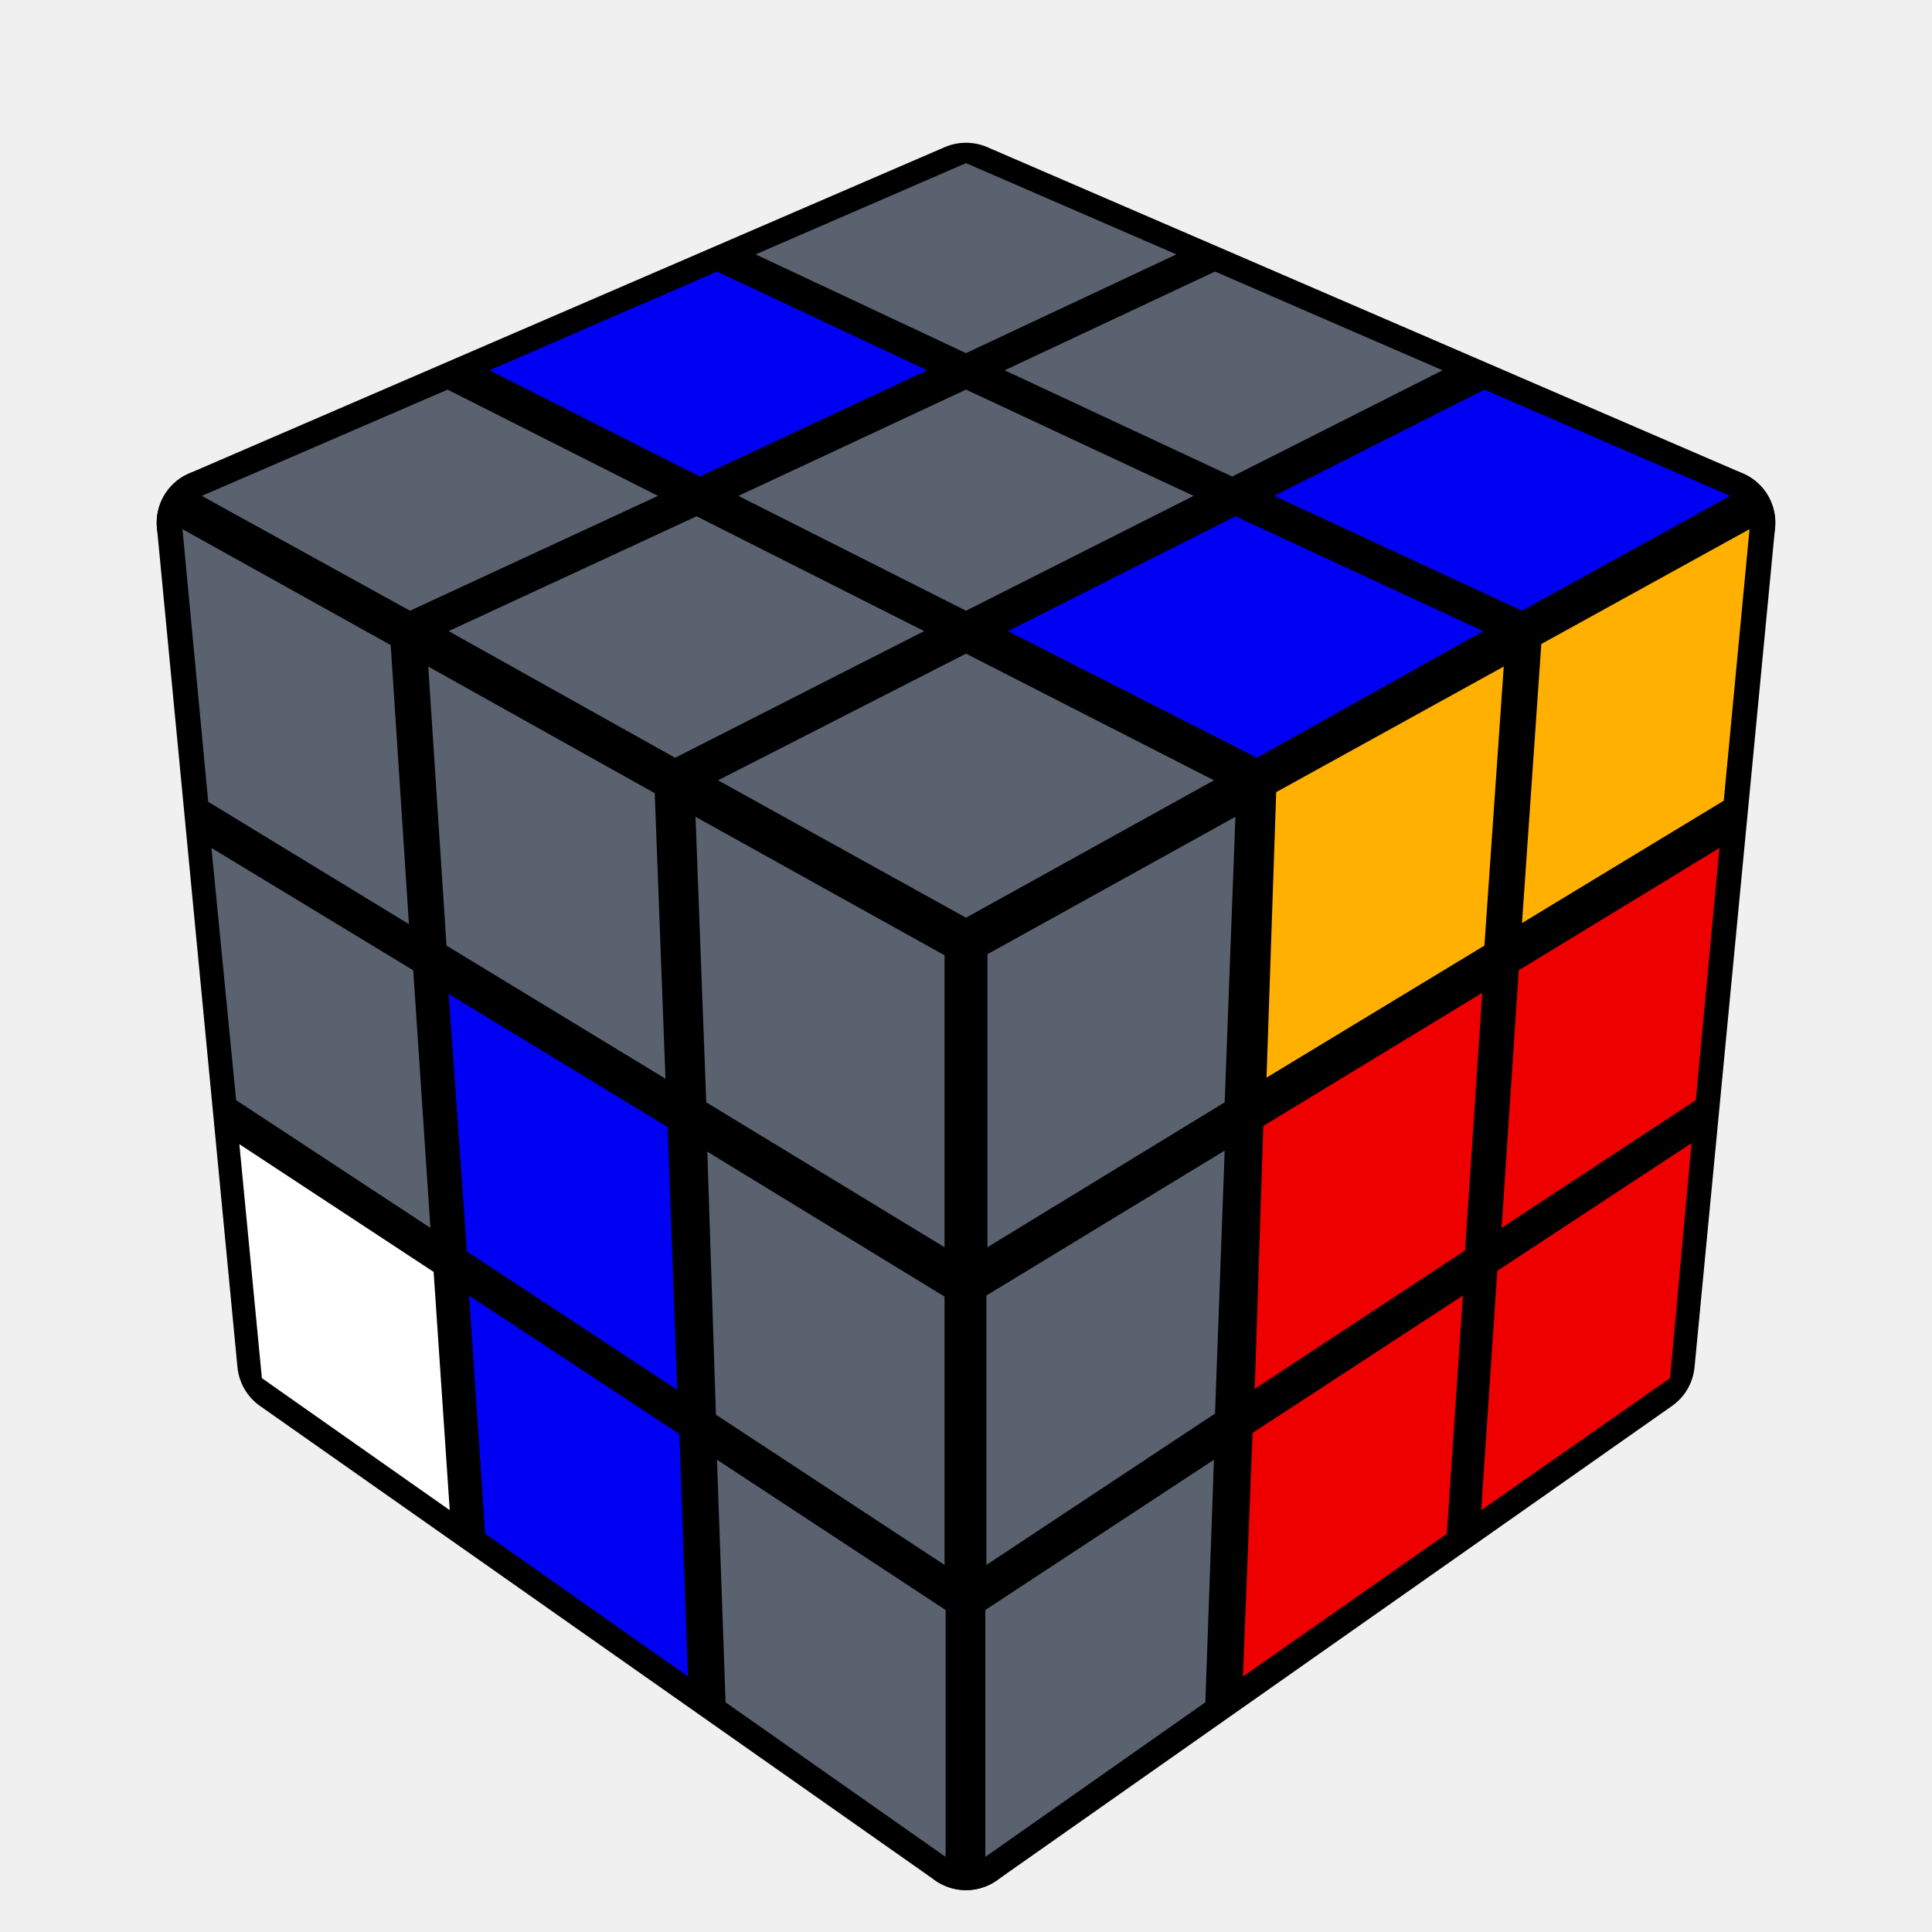
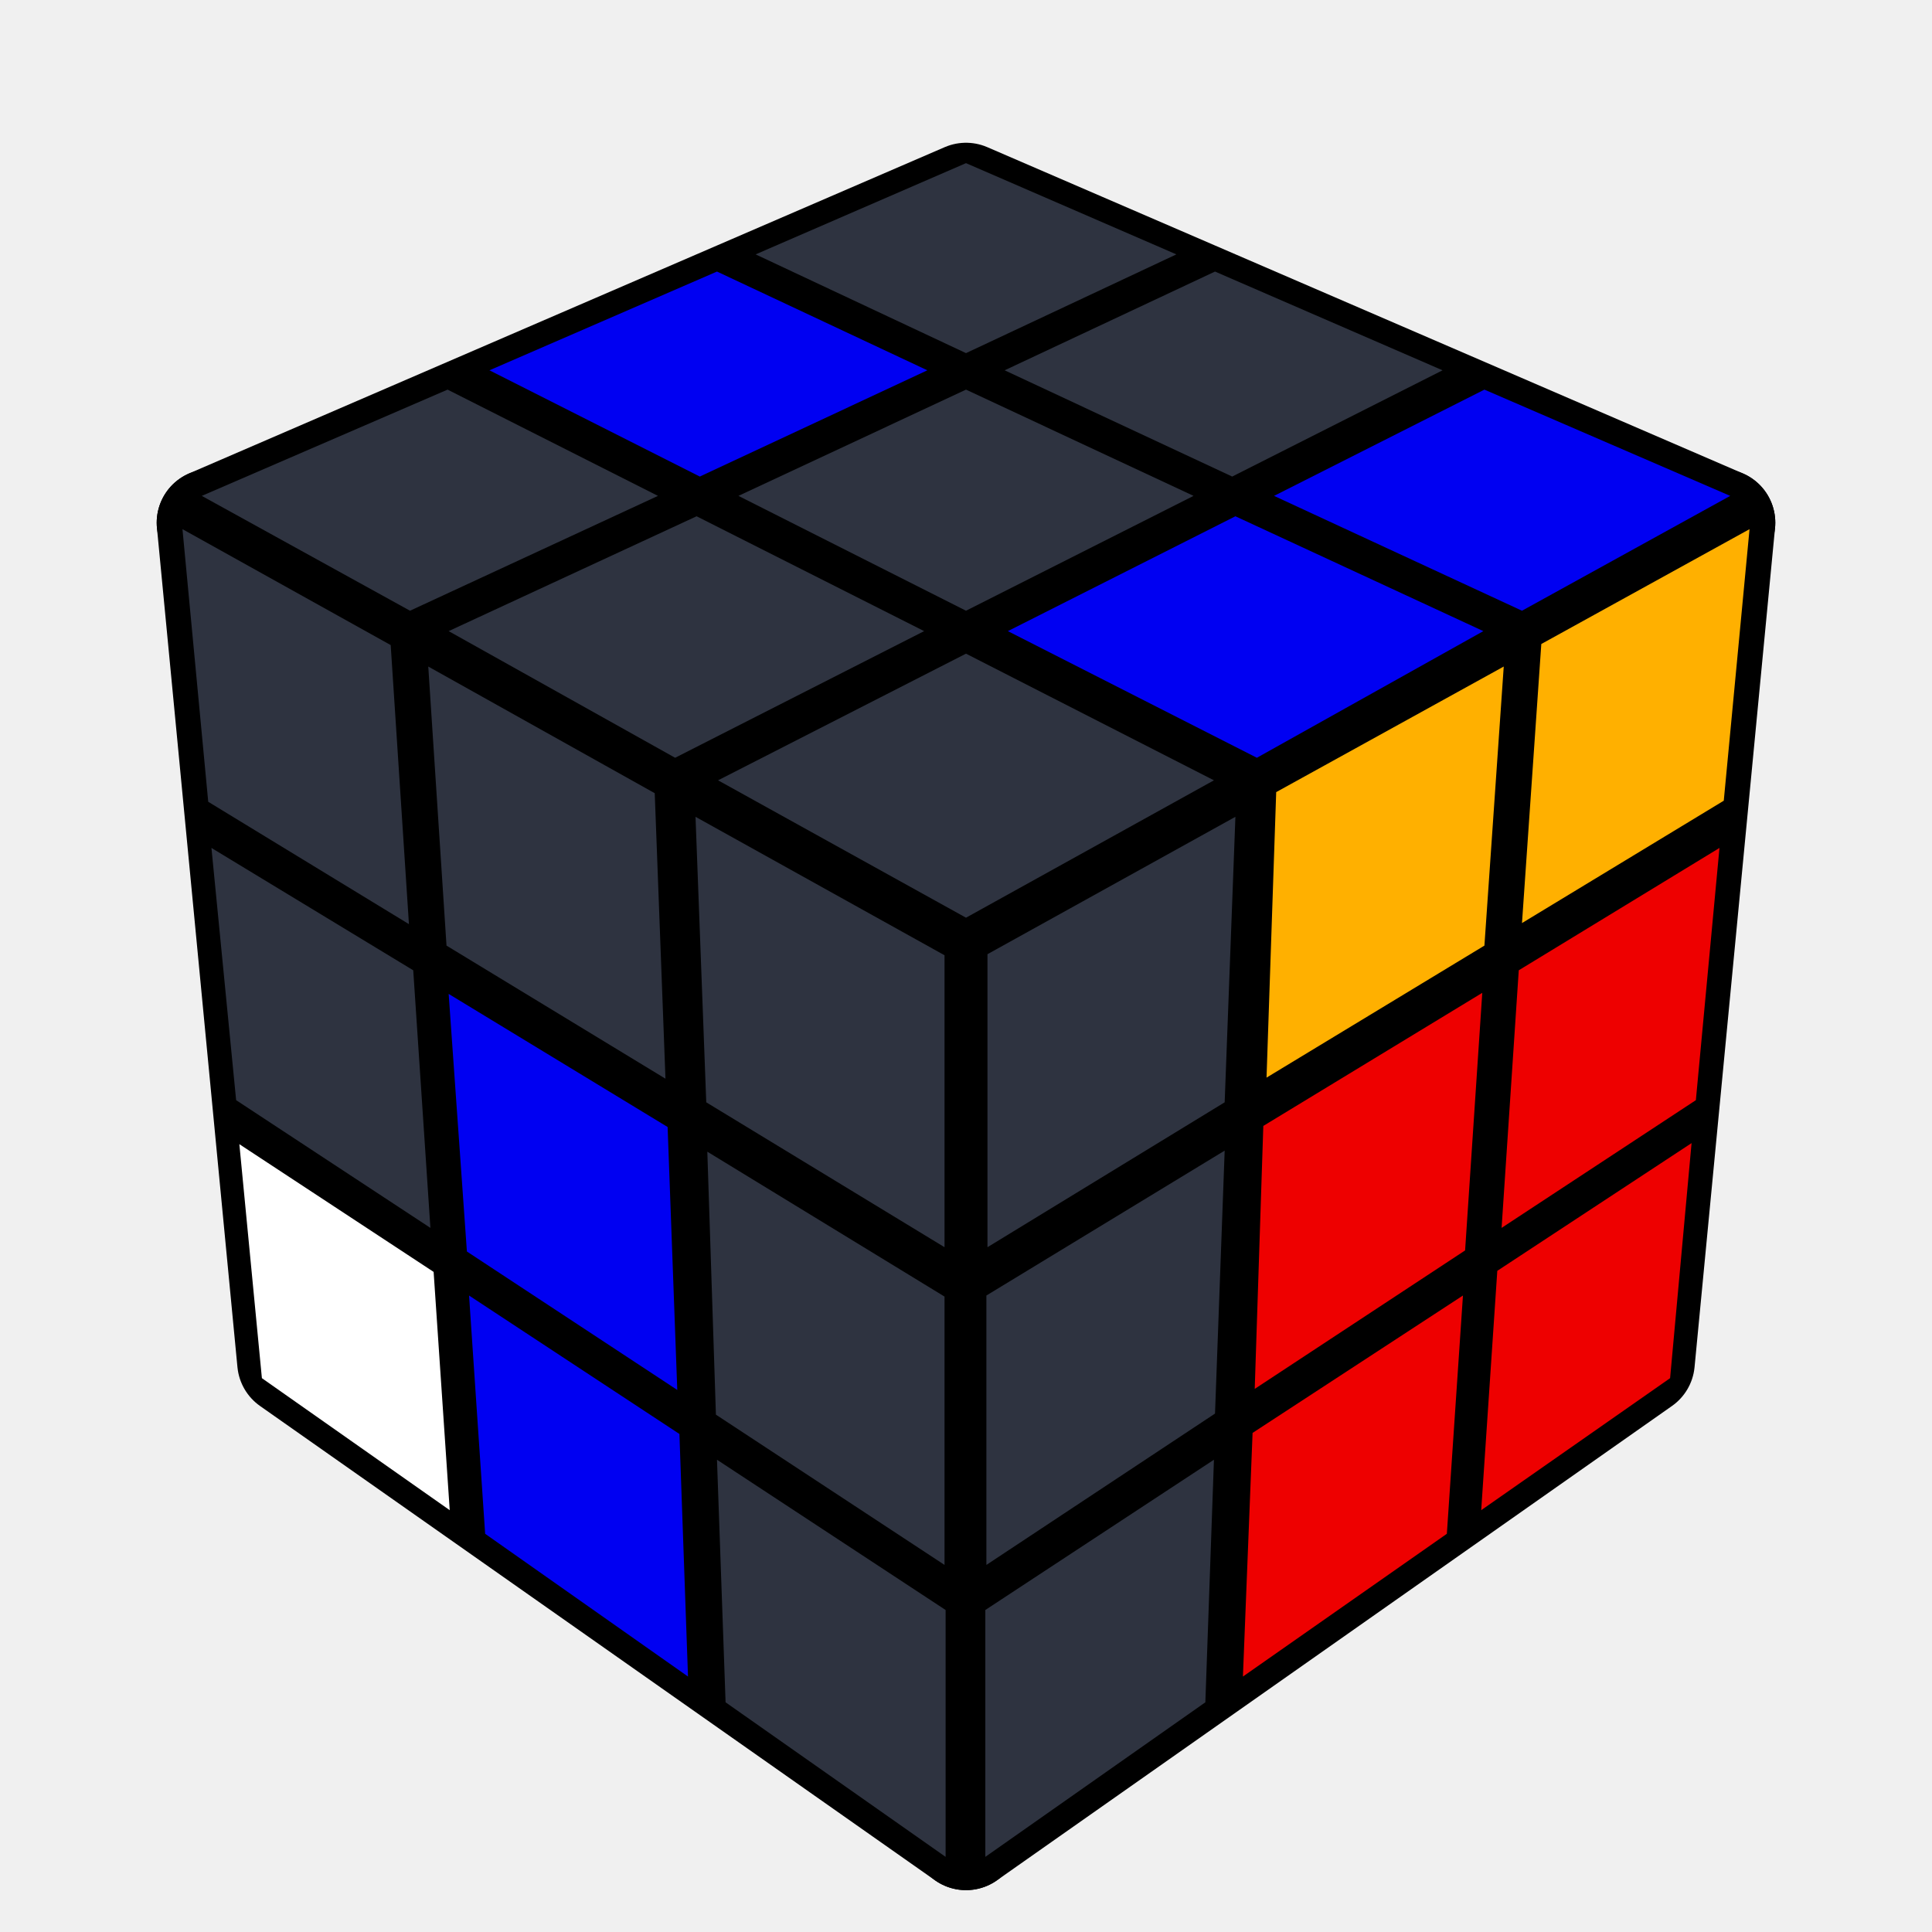
<svg xmlns="http://www.w3.org/2000/svg" version="1.1" width="180" height="180" viewBox="-0.9 -0.9 1.8 1.8">
  <g style="stroke-width:0.1;stroke-linejoin:round;opacity:1">
    <polygon fill="#000000" stroke="#000000" points="-4.9165444344952E-17,-0.717 0.704,-0.413 6.3108540577985E-17,-0.022 -0.704,-0.413" />
    <polygon fill="#000000" stroke="#000000" points="6.3108540577985E-17,-0.022 0.704,-0.413 0.629,0.369 5.5589468959362E-17,0.811" />
    <polygon fill="#000000" stroke="#000000" points="-0.704,-0.413 6.3108540577985E-17,-0.022 5.5589468959362E-17,0.811 -0.629,0.369" />
  </g>
  <g style="opacity:1;stroke-opacity:0.5;stroke-width:0;stroke-linejoin:round">
-     <polygon fill="#5A6270" stroke="#000000" points="-4.9439549272153E-17,-0.748 0.196,-0.663 -1.6979580126642E-17,-0.571 -0.196,-0.663" />
-     <polygon fill="#5A6270" stroke="#000000" points="0.232,-0.647 0.444,-0.555 0.248,-0.456 0.036,-0.555" />
+     <polygon fill="#2E3340" stroke="#000000" points="-4.9439549272153E-17,-0.748 0.196,-0.663 -1.6979580126642E-17,-0.571 -0.196,-0.663" />
+     <polygon fill="#2E3340" stroke="#000000" points="0.232,-0.647 0.444,-0.555 0.248,-0.456 0.036,-0.555" />
    <polygon fill="#0000F2" stroke="#000000" points="0.483,-0.537 0.712,-0.438 0.518,-0.331 0.287,-0.438" />
    <polygon fill="#0000F2" stroke="#000000" points="-0.232,-0.647 -0.036,-0.555 -0.248,-0.456 -0.444,-0.555" />
-     <polygon fill="#5A6270" stroke="#000000" points="-1.1906711768916E-17,-0.537 0.212,-0.438 1.3125827139793E-17,-0.331 -0.212,-0.438" />
+     <polygon fill="#2E3340" stroke="#000000" points="-1.1906711768916E-17,-0.537 0.212,-0.438 1.3125827139793E-17,-0.331 -0.212,-0.438" />
    <polygon fill="#0000F2" stroke="#000000" points="0.251,-0.419 0.482,-0.312 0.271,-0.194 0.039,-0.312" />
-     <polygon fill="#5A6270" stroke="#000000" points="-0.483,-0.537 -0.287,-0.438 -0.518,-0.331 -0.712,-0.438" />
-     <polygon fill="#5A6270" stroke="#000000" points="-0.251,-0.419 -0.039,-0.312 -0.271,-0.194 -0.482,-0.312" />
-     <polygon fill="#5A6270" stroke="#000000" points="1.9219742927126E-17,-0.291 0.231,-0.173 6.3251582941518E-17,-0.045 -0.231,-0.173" />
-     <polygon fill="#5A6270" stroke="#000000" points="0.02,-0.011 0.251,-0.139 0.241,0.127 0.02,0.262" />
+     <polygon fill="#2E3340" stroke="#000000" points="-0.483,-0.537 -0.287,-0.438 -0.518,-0.331 -0.712,-0.438" />
+     <polygon fill="#2E3340" stroke="#000000" points="-0.251,-0.419 -0.039,-0.312 -0.271,-0.194 -0.482,-0.312" />
+     <polygon fill="#2E3340" stroke="#000000" points="1.9219742927126E-17,-0.291 0.231,-0.173 6.3251582941518E-17,-0.045 -0.231,-0.173" />
+     <polygon fill="#2E3340" stroke="#000000" points="0.02,-0.011 0.251,-0.139 0.241,0.127 0.02,0.262" />
    <polygon fill="#FFB000" stroke="#000000" points="0.289,-0.162 0.501,-0.279 0.483,-0.019 0.28,0.104" />
    <polygon fill="#FFB000" stroke="#000000" points="0.536,-0.3 0.73,-0.407 0.706,-0.154 0.518,-0.04" />
-     <polygon fill="#5A6270" stroke="#000000" points="0.019,0.307 0.241,0.172 0.232,0.417 0.019,0.558" />
+     <polygon fill="#2E3340" stroke="#000000" points="0.019,0.307 0.241,0.172 0.232,0.417 0.019,0.558" />
    <polygon fill="#EE0000" stroke="#000000" points="0.277,0.149 0.481,0.025 0.465,0.265 0.269,0.394" />
    <polygon fill="#EE0000" stroke="#000000" points="0.515,0.004 0.702,-0.11 0.68,0.125 0.499,0.244" />
-     <polygon fill="#5A6270" stroke="#000000" points="0.018,0.6 0.231,0.46 0.223,0.686 0.018,0.83" />
+     <polygon fill="#2E3340" stroke="#000000" points="0.018,0.6 0.231,0.46 0.223,0.686 0.018,0.83" />
    <polygon fill="#EE0000" stroke="#000000" points="0.267,0.435 0.463,0.307 0.448,0.529 0.258,0.662" />
    <polygon fill="#EE0000" stroke="#000000" points="0.495,0.284 0.676,0.165 0.656,0.384 0.48,0.507" />
-     <polygon fill="#5A6270" stroke="#000000" points="-0.73,-0.407 -0.536,-0.299 -0.519,-0.039 -0.706,-0.153" />
-     <polygon fill="#5A6270" stroke="#000000" points="-0.501,-0.279 -0.29,-0.161 -0.28,0.105 -0.484,-0.019" />
-     <polygon fill="#5A6270" stroke="#000000" points="-0.252,-0.139 -0.02,-0.01 -0.02,0.262 -0.242,0.127" />
-     <polygon fill="#5A6270" stroke="#000000" points="-0.703,-0.11 -0.515,0.004 -0.499,0.244 -0.68,0.125" />
+     <polygon fill="#2E3340" stroke="#000000" points="-0.73,-0.407 -0.536,-0.299 -0.519,-0.039 -0.706,-0.153" />
+     <polygon fill="#2E3340" stroke="#000000" points="-0.501,-0.279 -0.29,-0.161 -0.28,0.105 -0.484,-0.019" />
+     <polygon fill="#2E3340" stroke="#000000" points="-0.252,-0.139 -0.02,-0.01 -0.02,0.262 -0.242,0.127" />
+     <polygon fill="#2E3340" stroke="#000000" points="-0.703,-0.11 -0.515,0.004 -0.499,0.244 -0.68,0.125" />
    <polygon fill="#0000F2" stroke="#000000" points="-0.482,0.026 -0.278,0.15 -0.269,0.395 -0.465,0.266" />
-     <polygon fill="#5A6270" stroke="#000000" points="-0.241,0.173 -0.02,0.308 -0.02,0.558 -0.233,0.418" />
+     <polygon fill="#2E3340" stroke="#000000" points="-0.241,0.173 -0.02,0.308 -0.02,0.558 -0.233,0.418" />
    <polygon fill="#FFFFFF" stroke="#000000" points="-0.677,0.166 -0.496,0.285 -0.481,0.507 -0.656,0.384" />
    <polygon fill="#0000F2" stroke="#000000" points="-0.463,0.307 -0.267,0.436 -0.259,0.662 -0.448,0.529" />
-     <polygon fill="#5A6270" stroke="#000000" points="-0.232,0.46 -0.019,0.6 -0.019,0.83 -0.224,0.686" />
+     <polygon fill="#2E3340" stroke="#000000" points="-0.232,0.46 -0.019,0.6 -0.019,0.83 -0.224,0.686" />
  </g>
</svg>
